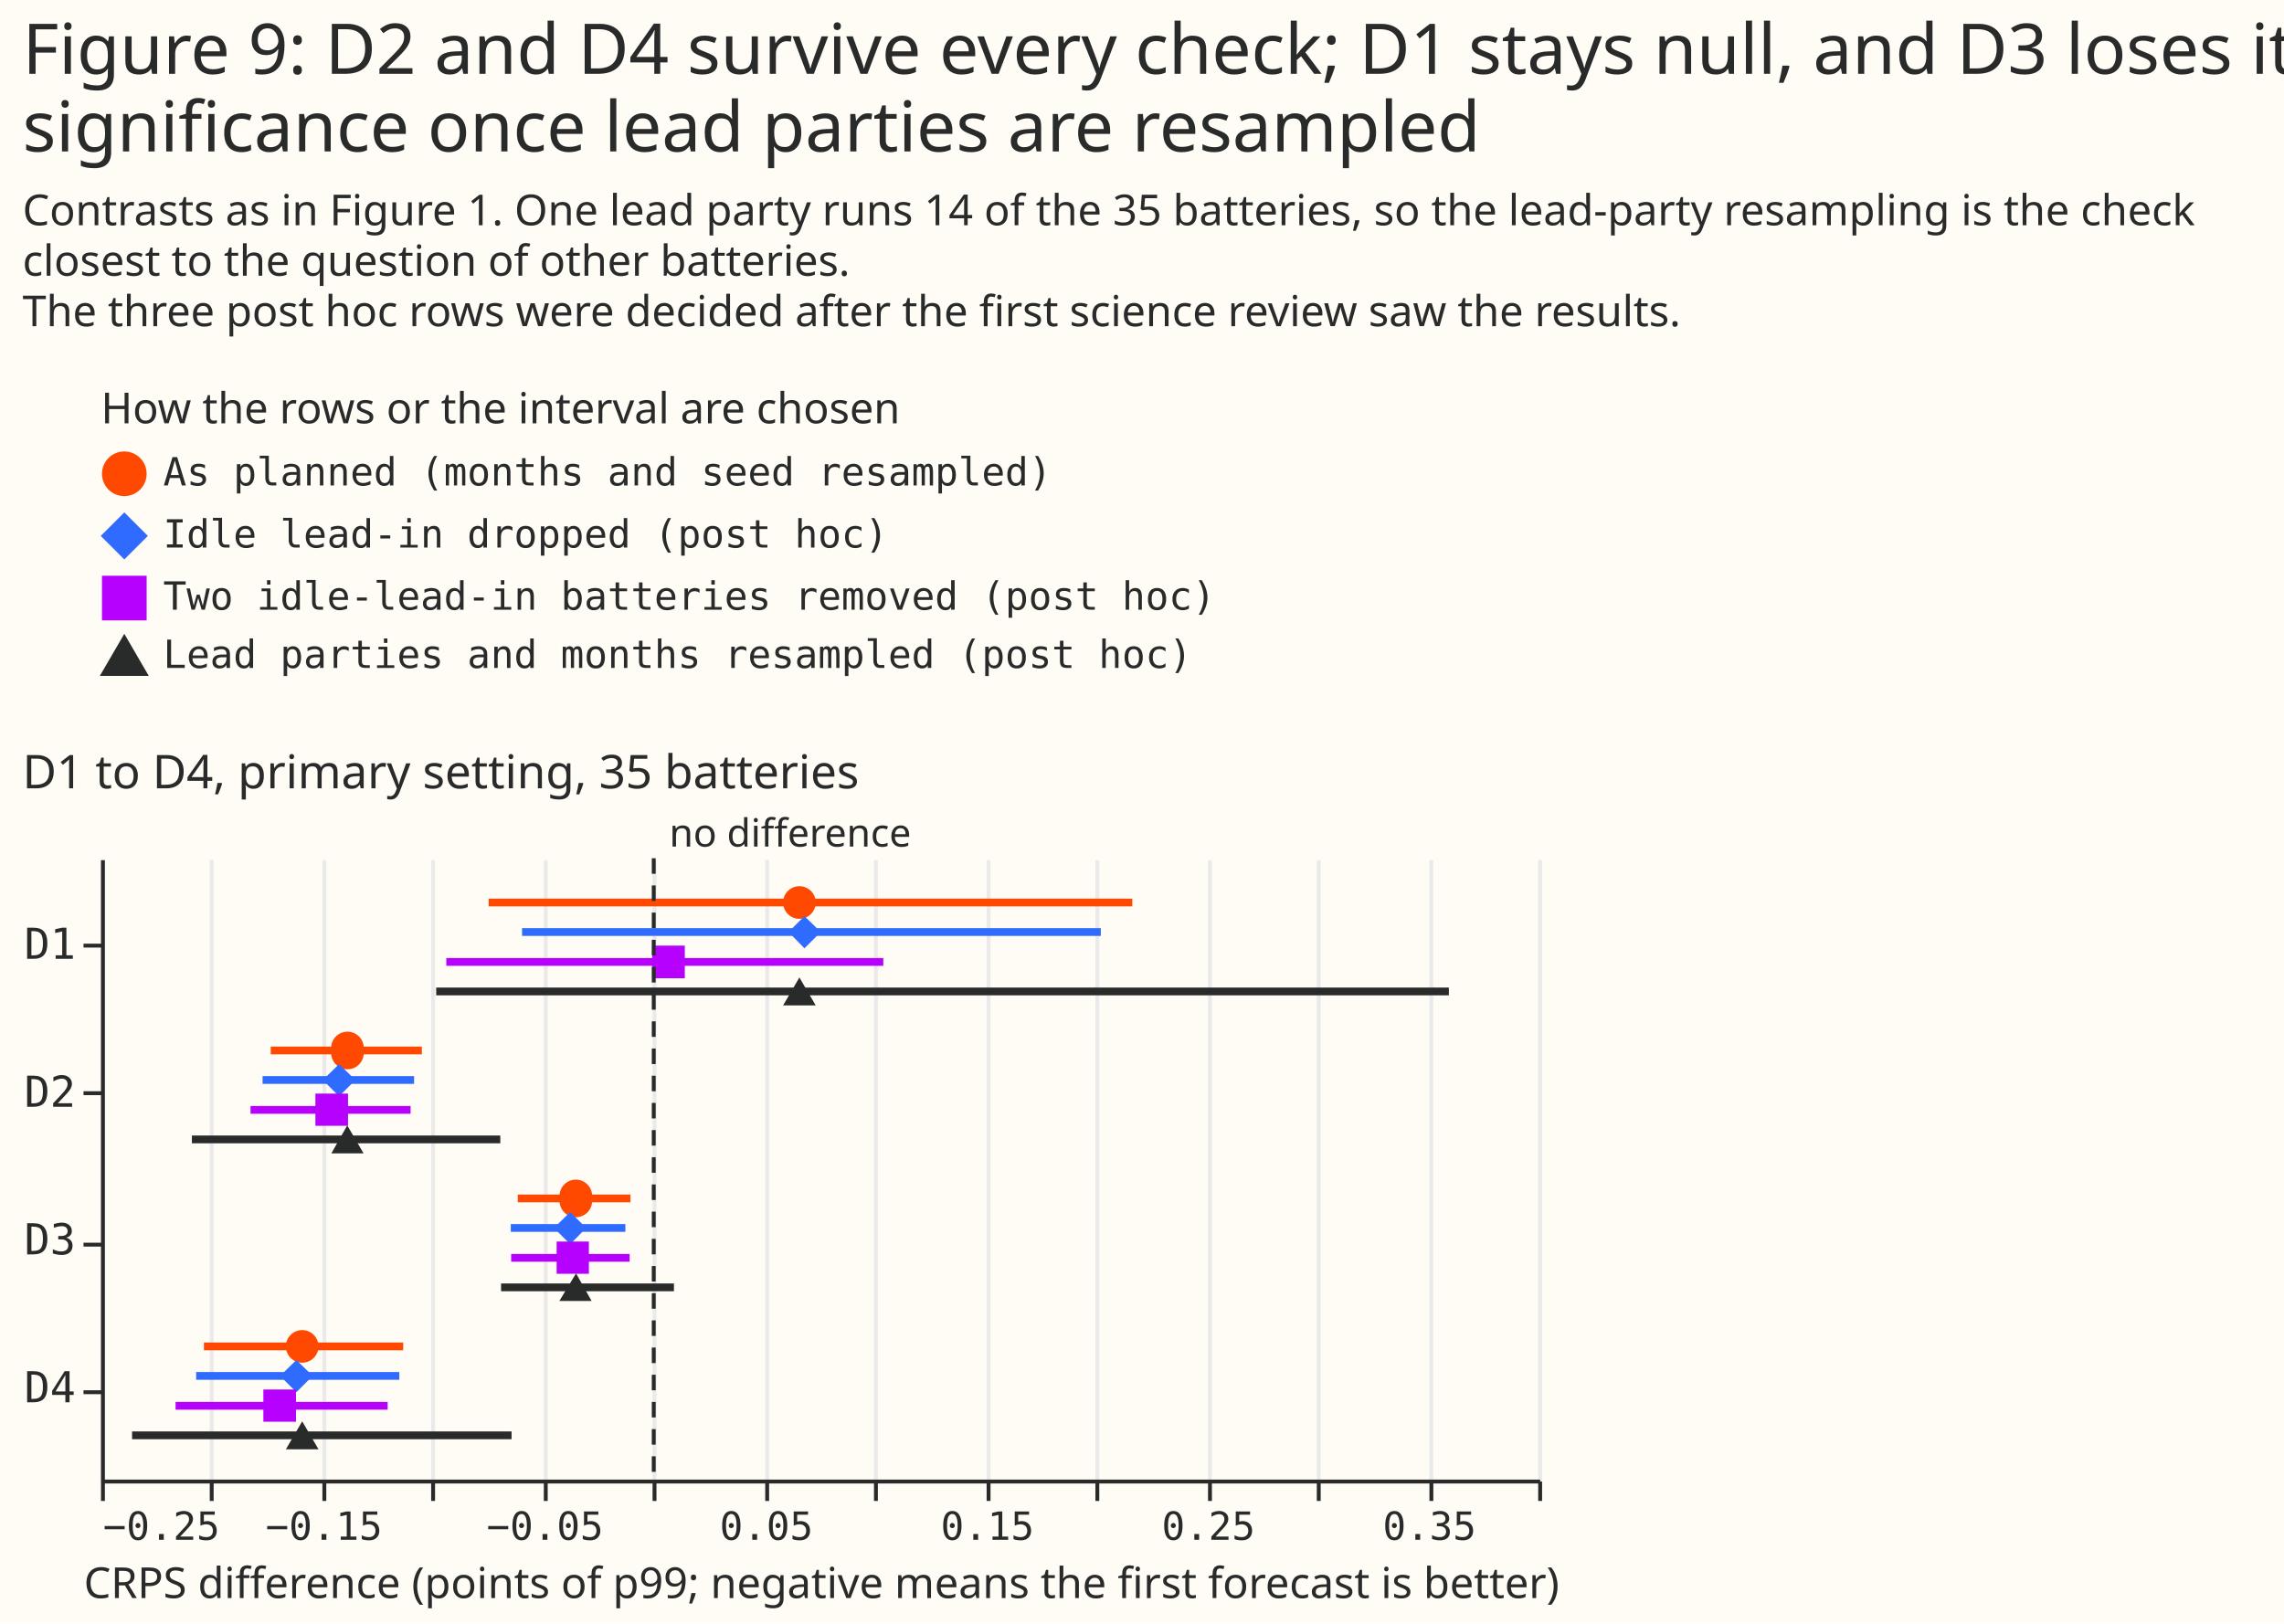
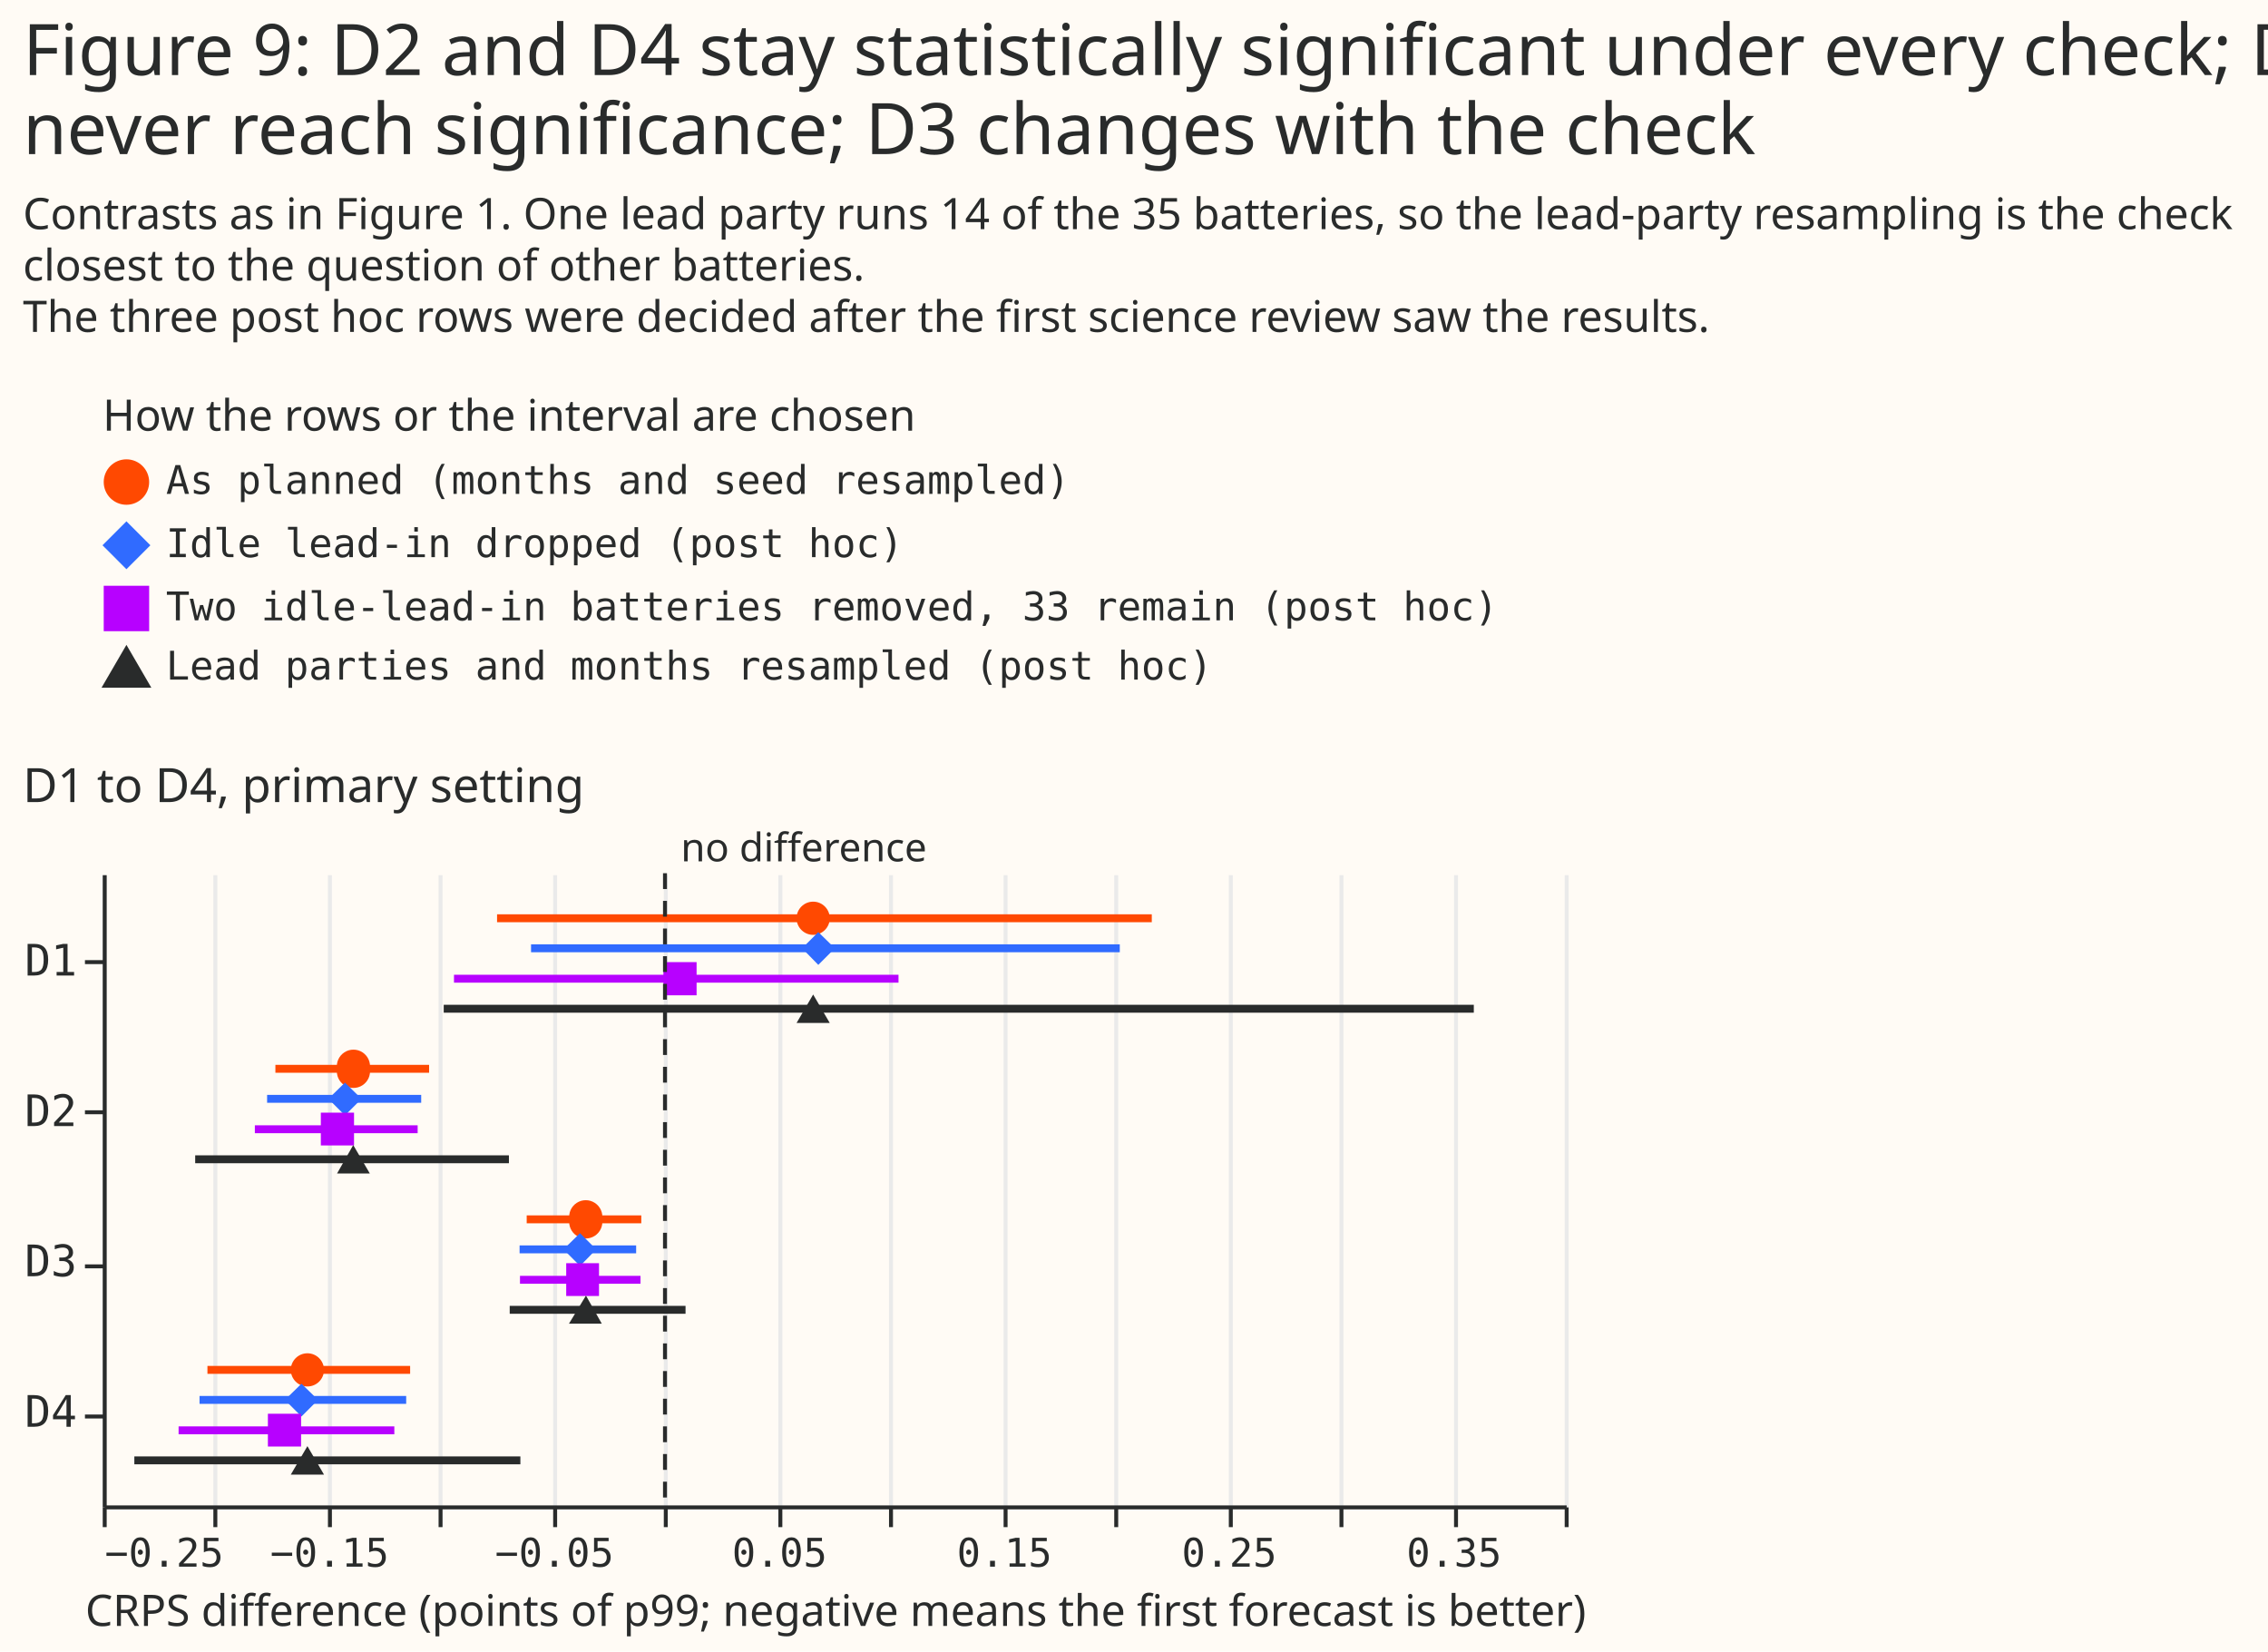
- <svg xmlns="http://www.w3.org/2000/svg" width="588" height="418" class="marks" viewBox="0 0 588 418">
-   <path fill="#fffbf5" d="M0 0h588v418H0z" />
+ <svg xmlns="http://www.w3.org/2000/svg" width="574" height="418" class="marks" viewBox="0 0 574 418">
+   <path fill="#fffbf5" d="M0 0h574v418H0z" />
  <g fill="none" stroke-miterlimit="10" aria-roledescription="group mark container" class="mark-group role-frame root">
    <path d="M26 221h370z" aria-hidden="true" class="background" />
    <g aria-roledescription="group mark container" class="mark-group role-scope concat_0_group">
      <path fill="#fffbf5" d="M26 221h370v160H26Z" aria-hidden="true" class="background" />
      <g aria-hidden="true" class="mark-group role-axis">
        <path stroke="#eaeaea" d="M26.5 381.5v-160m28 160v-160m29 160v-160m28 160v-160m29 160v-160m28 160v-160m29 160v-160m28 160v-160m29 160v-160m28 160v-160m29 160v-160m28 160v-160m29 160v-160m28 160v-160" class="mark-rule role-axis-grid" pointer-events="none" />
      </g>
      <g aria-label="X-axis titled 'CRPS difference (points of p99; negative means the first forecast is better)' for a linear scale with values from −0.3 to 0.4" aria-roledescription="axis" class="mark-group role-axis" pointer-events="none">
        <path stroke="#292b2b" d="M26.5 381.5v5m28-5v5m29-5v5m28-5v5m29-5v5m28-5v5m29-5v5m28-5v5m29-5v5m28-5v5m29-5v5m28-5v5m29-5v5m28-5v5" class="mark-rule role-axis-tick" />
        <g fill="#292b2b" class="mark-text role-axis-label" font-family="Matter Semi Mono, Roboto Mono, monospace" font-size="10">
          <text transform="translate(26.5 396.5)">−0.25</text>
          <text text-anchor="middle" transform="translate(83.4 396.5)">−0.15</text>
          <text text-anchor="middle" transform="translate(140.3 396.5)">−0.05</text>
          <text text-anchor="middle" transform="translate(197.3 396.5)">0.05</text>
          <text text-anchor="middle" transform="translate(254.2 396.5)">0.15</text>
          <text text-anchor="middle" transform="translate(311.1 396.5)">0.25</text>
          <text text-anchor="middle" transform="translate(368 396.5)">0.35</text>
        </g>
        <path stroke="#292b2b" d="M26.5 381.5h370" class="mark-rule role-axis-domain" />
        <text fill="#292b2b" class="mark-text role-axis-title" font-family="Matter XH, DM Sans, sans-serif" font-size="11" text-anchor="middle" transform="translate(211.5 411.5)">CRPS difference (points of p99; negative means the first forecast is better)</text>
      </g>
      <g aria-label="Y-axis for a discrete scale with 4 values: D1, D2, D3, D4" aria-roledescription="axis" class="mark-group role-axis" pointer-events="none">
        <path stroke="#292b2b" d="M26.5 243.5h-5m5 38h-5m5 39h-5m5 38h-5" class="mark-rule role-axis-tick" />
        <g fill="#292b2b" class="mark-text role-axis-label" font-family="Matter Semi Mono, Roboto Mono, monospace" font-size="11" text-anchor="end">
          <text transform="translate(19.5 246.9)">D1</text>
          <text transform="translate(19.5 285)">D2</text>
          <text transform="translate(19.5 323)">D3</text>
          <text transform="translate(19.5 361.1)">D4</text>
        </g>
        <path stroke="#292b2b" d="M26.5 221.5v160" class="mark-rule role-axis-domain" />
      </g>
      <g stroke-width="2" aria-hidden="true" class="mark-rule role-mark concat_0_layer_0_marks">
        <path stroke="#ff4901" d="M125.8 232.4h165.7M69.7 270.5h38.9m24.7 38.1h29M52.5 346.7h51.3" />
        <path stroke="#306bff" d="M134.4 240h149M67.6 278.1h39m24.9 38.1H161M50.5 354.3h52.3" />
        <path stroke="#b701ff" d="M114.9 247.7h112.5M64.5 285.8h41.2m25.9 38.1h30.5M45.2 362h54.6" />
        <path stroke="#292b2b" d="M112.3 255.3H373M49.4 293.4h79.4m.2 38.1h44.5M34 369.6h97.7" />
      </g>
      <g aria-hidden="true" class="mark-symbol role-mark concat_0_layer_1_marks">
        <path fill="#ff4901" d="M210 232.4a4.2 4.2 0 1 1-8.4 0 4.2 4.2 0 1 1 8.4 0M93.6 270.5a4.2 4.2 0 1 1-8.3 0 4.2 4.2 0 1 1 8.3 0m58.8 38.1a4.2 4.2 0 1 1-8.3 0 4.2 4.2 0 1 1 8.3 0M82 346.7a4.2 4.2 0 1 1-8.4 0 4.2 4.2 0 1 1 8.4 0" />
        <path fill="#306bff" d="m203 240 4.1-4.1 4.2 4.1-4.2 4.2ZM83.1 278.1l4.2-4.1 4.2 4.1-4.2 4.2Zm59.5 38.1 4.2-4.1 4.1 4.1-4.1 4.2Zm-70.5 38.1 4.2-4.1 4.2 4.1-4.2 4.2Z" />
        <path fill="#b701ff" d="M167.9 243.5h8.4v8.4h-8.4Zm-86.7 38.1h8.4v8.3h-8.4Zm62.1 38.1h8.3v8.3h-8.3Zm-75.5 38.1h8.4v8.3h-8.4Z" />
        <path fill="#292b2b" d="m205.8 251.7-4.2 7.2h8.4ZM89.4 289.8l-4.1 7.2h8.3Zm58.9 38.1L144 335h8.3ZM77.8 366l-4.2 7.2H82Z" />
      </g>
      <path stroke="#292b2b" stroke-dasharray="4,3" d="M168.3 221v160" aria-hidden="true" class="mark-rule role-mark concat_0_layer_2_marks" />
      <text fill="#292b2b" aria-hidden="true" class="mark-text role-mark concat_0_layer_3_marks" font-family="Matter XH, DM Sans, sans-serif" font-size="10" transform="translate(172.3 218)">no difference</text>
      <g class="mark-group role-title">
-         <text fill="#292b2b" aria-label="Title text 'D1 to D4, primary setting, 35 batteries'" aria-roledescription="title" class="mark-text role-title-text" font-family="Matter XH, DM Sans, sans-serif" font-size="12" pointer-events="none" transform="translate(5.8 203)">D1 to D4, primary setting, 35 batteries</text>
+         <text fill="#292b2b" aria-label="Title text 'D1 to D4, primary setting'" aria-roledescription="title" class="mark-text role-title-text" font-family="Matter XH, DM Sans, sans-serif" font-size="12" pointer-events="none" transform="translate(5.8 203)">D1 to D4, primary setting</text>
      </g>
    </g>
-     <g aria-label="Symbol legend titled 'How the rows or the interval are chosen' for shape, fill color and stroke color with 4 values: As planned (months and seed resampled), Idle lead-in dropped (post hoc), Two idle-lead-in batteries removed (post hoc), Lead parties and months resampled (post hoc)" aria-roledescription="legend" class="mark-group role-legend">
-       <path d="M26 100h287v75H26Z" aria-hidden="true" class="background" pointer-events="none" />
+     <g aria-label="Symbol legend titled 'How the rows or the interval are chosen' for shape, fill color and stroke color with 4 values: As planned (months and seed resampled), Idle lead-in dropped (post hoc), Two idle-lead-in batteries removed, 33 remain (post hoc), Lead parties and months resampled (post hoc)" aria-roledescription="legend" class="mark-group role-legend">
+       <path d="M26 100h353v75H26Z" aria-hidden="true" class="background" pointer-events="none" />
      <g class="mark-group role-legend-entry">
        <g aria-roledescription="group mark container" class="mark-group role-scope" pointer-events="none">
-           <path d="M26 116h286v12.5H26Z" aria-hidden="true" class="background" />
+           <path d="M26 116h352v12.5H26Z" aria-hidden="true" class="background" />
          <path fill="#ff4901" stroke="#ff4901" stroke-width="1.5" d="M37 122a5 5 0 1 1-10 0 5 5 0 1 1 10 0" class="mark-symbol role-legend-symbol" />
          <text fill="#292b2b" class="mark-text role-legend-label" font-family="Matter Semi Mono, Roboto Mono, monospace" font-size="10" transform="translate(42 125)">As planned (months and seed resampled)</text>
-           <path d="M26 132h286v12.5H26Z" aria-hidden="true" class="background" />
+           <path d="M26 132h352v12.5H26Z" aria-hidden="true" class="background" />
          <path fill="#306bff" stroke="#306bff" stroke-width="1.5" d="m27 138 5-5 5 5-5 5Z" class="mark-symbol role-legend-symbol" />
          <text fill="#292b2b" class="mark-text role-legend-label" font-family="Matter Semi Mono, Roboto Mono, monospace" font-size="10" transform="translate(42 141)">Idle lead-in dropped (post hoc)</text>
-           <path d="M26 148h286v12.5H26Z" aria-hidden="true" class="background" />
+           <path d="M26 148h352v12.5H26Z" aria-hidden="true" class="background" />
          <path fill="#b701ff" stroke="#b701ff" stroke-width="1.5" d="M27 149h10v10H27Z" class="mark-symbol role-legend-symbol" />
-           <text fill="#292b2b" class="mark-text role-legend-label" font-family="Matter Semi Mono, Roboto Mono, monospace" font-size="10" transform="translate(42 157)">Two idle-lead-in batteries removed (post hoc)</text>
-           <path d="M26 163h286v11.8H26Z" aria-hidden="true" class="background" />
+           <text fill="#292b2b" class="mark-text role-legend-label" font-family="Matter Semi Mono, Roboto Mono, monospace" font-size="10" transform="translate(42 157)">Two idle-lead-in batteries removed, 33 remain (post hoc)</text>
+           <path d="M26 163h352v11.8H26Z" aria-hidden="true" class="background" />
          <path fill="#292b2b" stroke="#292b2b" stroke-width="1.5" d="m32 164.7-5 8.6h10Z" class="mark-symbol role-legend-symbol" />
          <text fill="#292b2b" class="mark-text role-legend-label" font-family="Matter Semi Mono, Roboto Mono, monospace" font-size="10" transform="translate(42 172)">Lead parties and months resampled (post hoc)</text>
        </g>
      </g>
      <text fill="#292b2b" class="mark-text role-legend-title" font-family="Matter XH, DM Sans, sans-serif" font-size="11" pointer-events="none" transform="translate(26 109)">How the rows or the interval are chosen</text>
    </g>
    <g fill="#292b2b" class="mark-group role-title" font-family="Matter XH, DM Sans, sans-serif" pointer-events="none">
-       <text aria-label="Title text 'Figure 9: D2 and D4 survive every check; D1 stays null, and D3 loses its significance once lead parties are resampled'" aria-roledescription="title" class="mark-text role-title-text" font-size="18" transform="translate(5.8 19)">
-         <tspan>Figure 9: D2 and D4 survive every check; D1 stays null, and D3 loses its</tspan>
-         <tspan x="0" dy="20">significance once lead parties are resampled</tspan>
+       <text aria-label="Title text 'Figure 9: D2 and D4 stay statistically significant under every check; D1 never reach significance; D3 changes with the check'" aria-roledescription="title" class="mark-text role-title-text" font-size="18" transform="translate(5.8 19)">
+         <tspan>Figure 9: D2 and D4 stay statistically significant under every check; D1</tspan>
+         <tspan x="0" dy="20">never reach significance; D3 changes with the check</tspan>
      </text>
      <text aria-label="Subtitle text 'Contrasts as in Figure 1. One lead party runs 14 of the 35 batteries, so the lead-party resampling is the check closest to the question of other batteries. The three post hoc rows were decided after the first science review saw the results.'" aria-roledescription="subtitle" class="mark-text role-title-subtitle" font-size="11" transform="translate(5.8 58)">
        <tspan>Contrasts as in Figure 1. One lead party runs 14 of the 35 batteries, so the lead-party resampling is the check</tspan>
        <tspan x="0" dy="13">closest to the question of other batteries.</tspan>
        <tspan x="0" dy="13">The three post hoc rows were decided after the first science review saw the results.</tspan>
      </text>
    </g>
  </g>
</svg>
